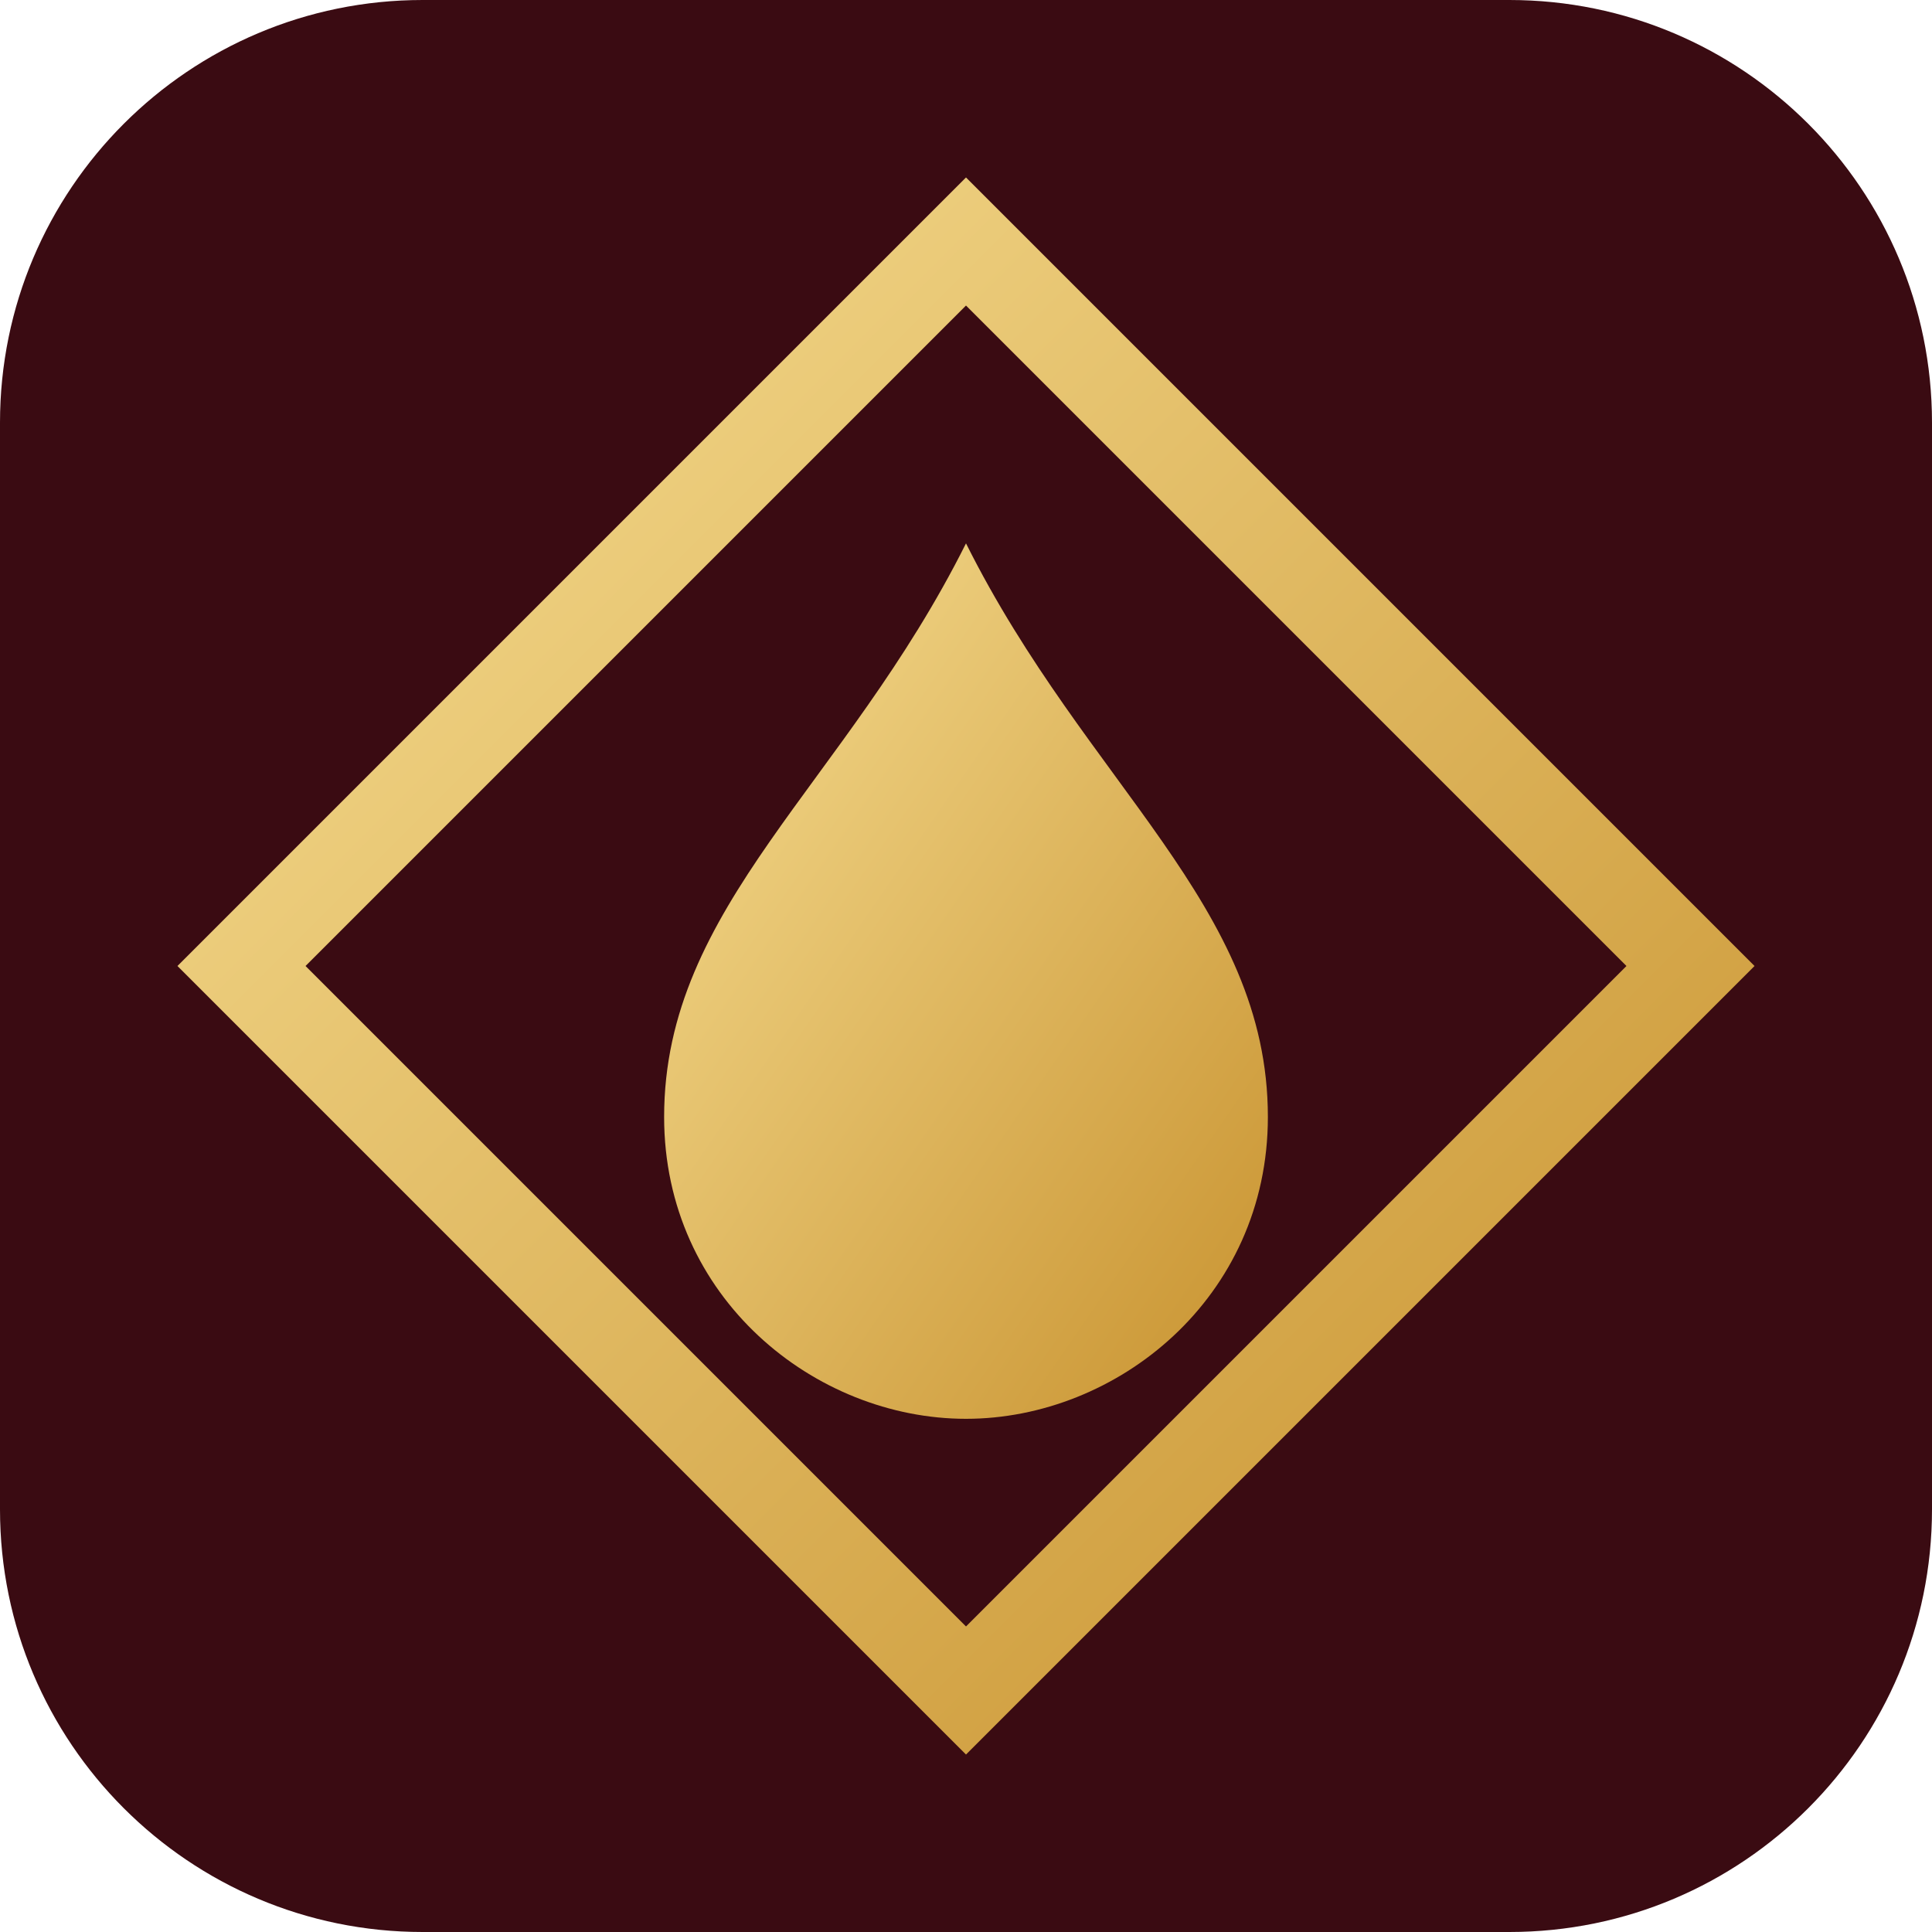
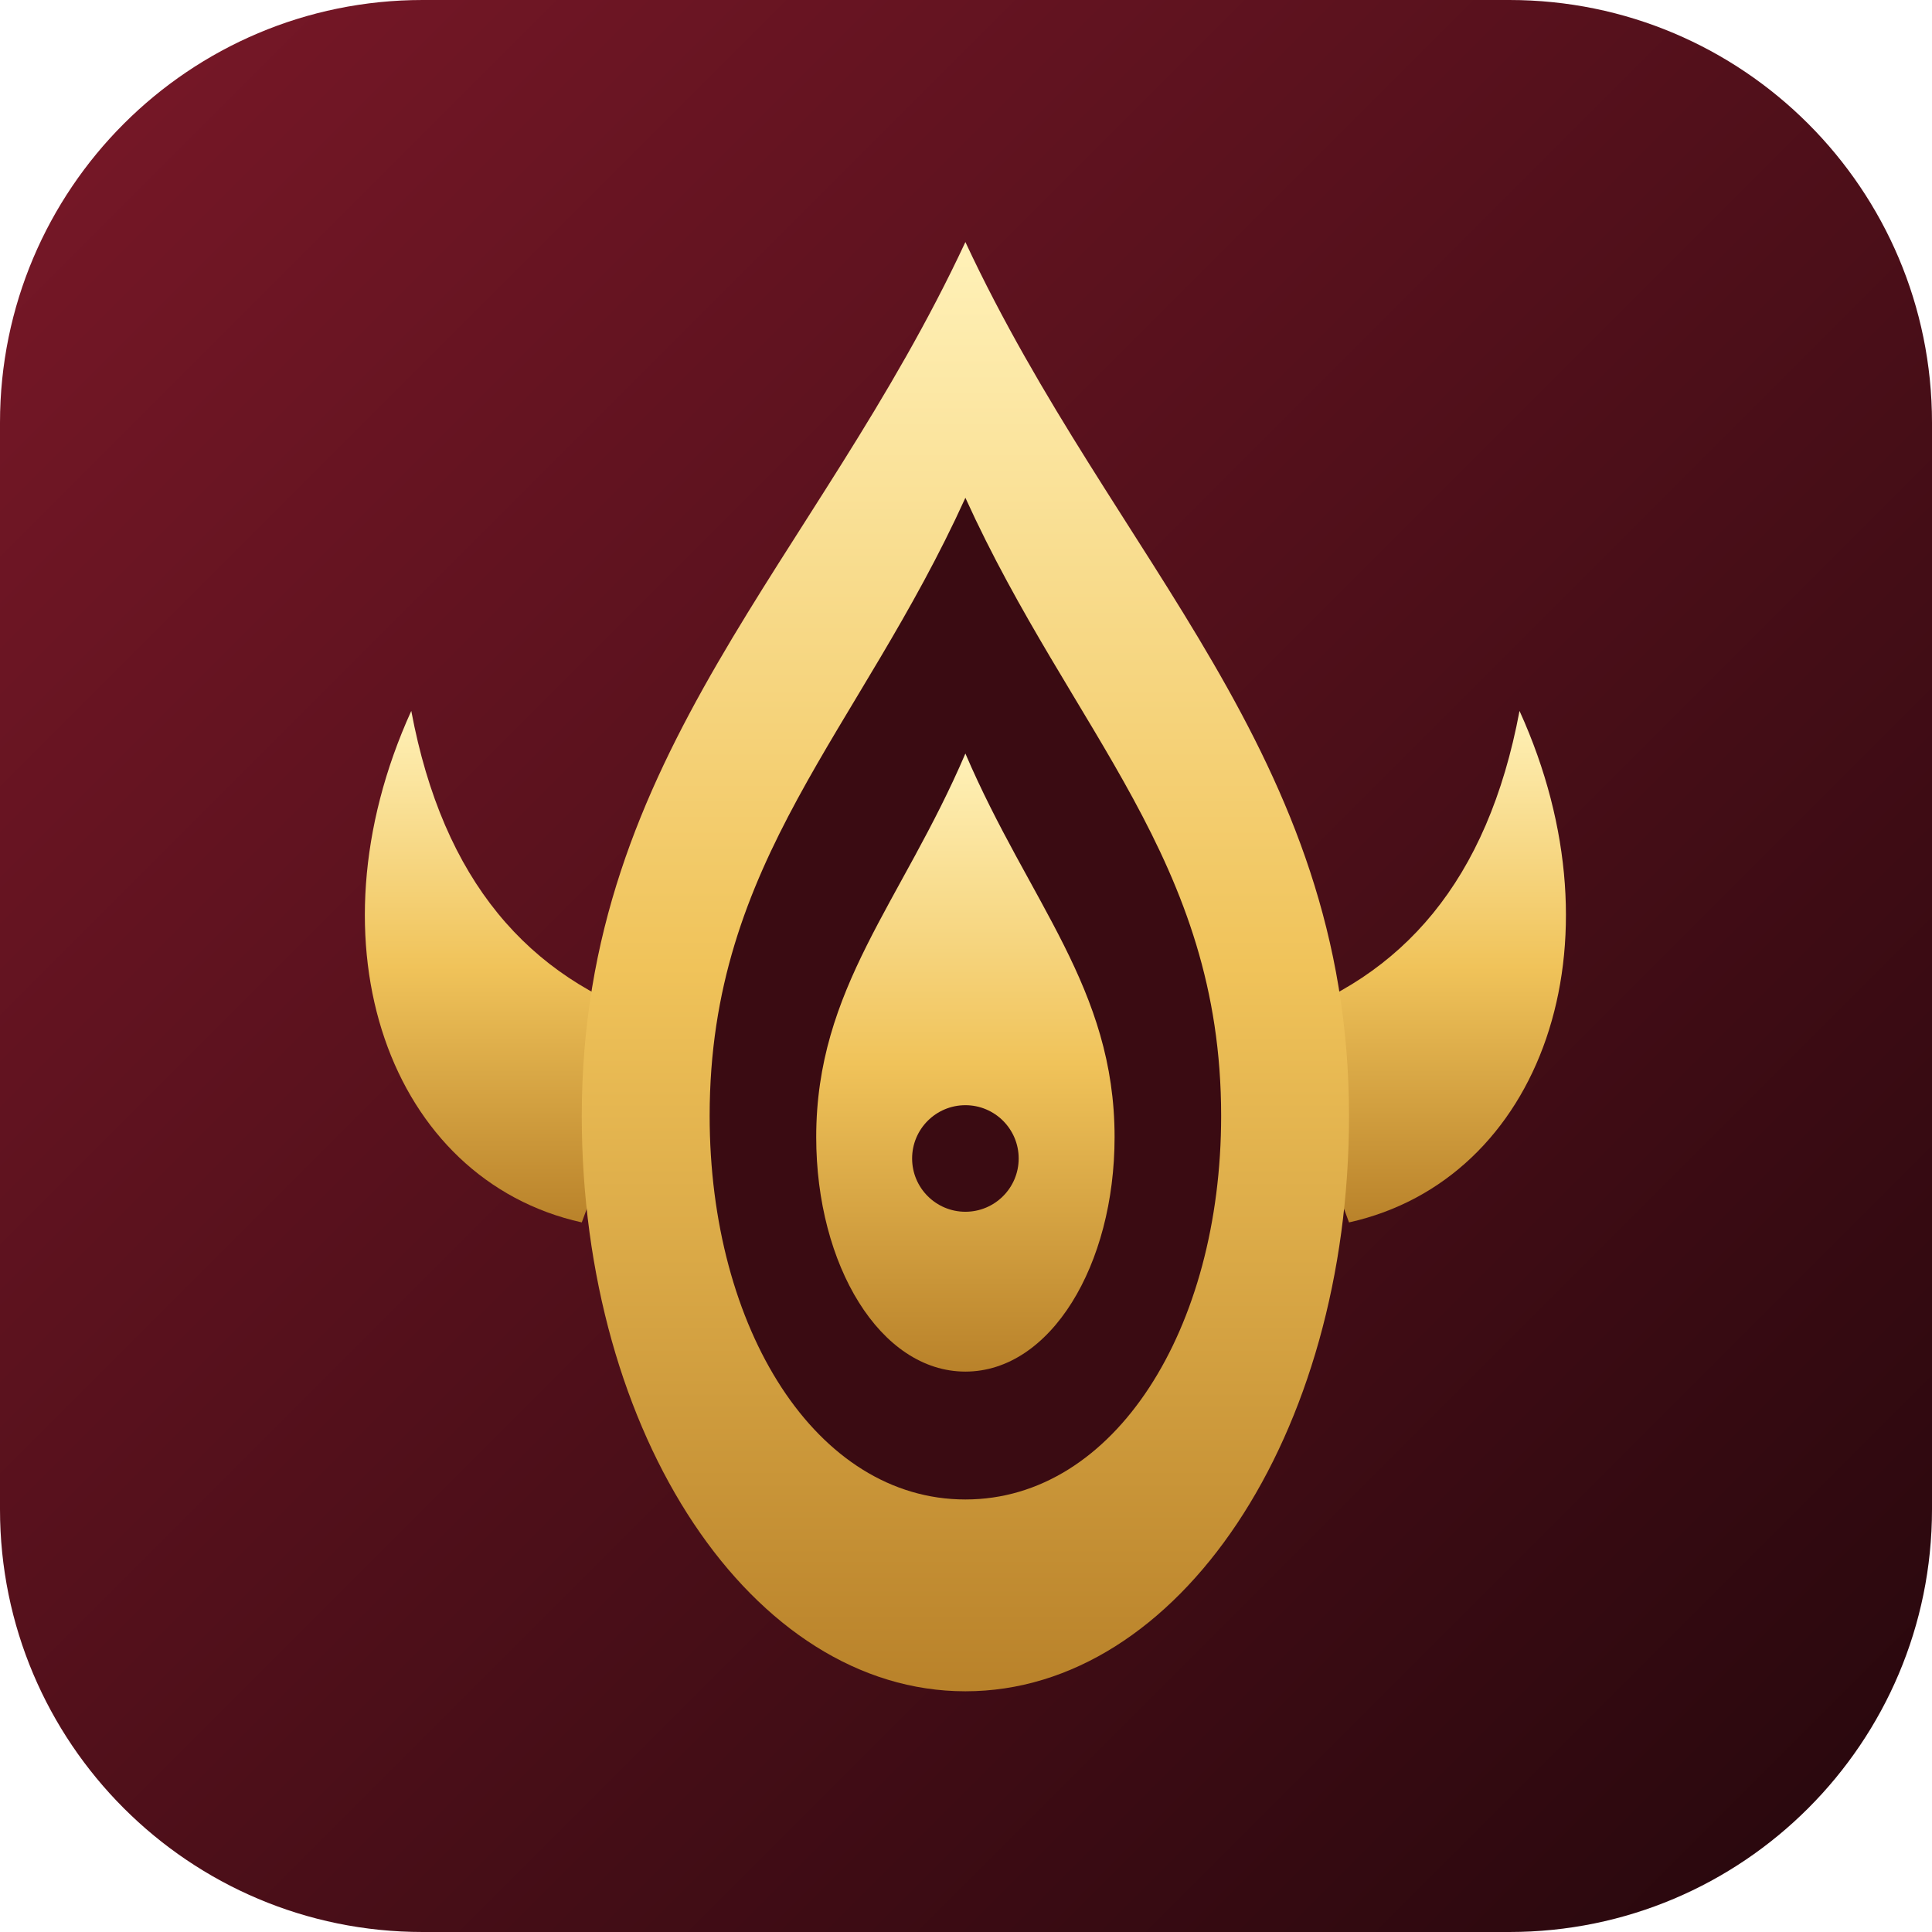
<svg xmlns="http://www.w3.org/2000/svg" viewBox="0 0 64 64">
  <defs>
-     <linearGradient id="g" x1="0" y1="0" x2="1" y2="1">
-       <stop offset="0" stop-color="#f6dd91" />
-       <stop offset="1" stop-color="#c8922f" />
+     <linearGradient id="g" x1="0" y1="0" x2="0" y2="1">
+       <stop offset="0" stop-color="#fff1b8" />
+       <stop offset="0.5" stop-color="#f0c35a" />
+       <stop offset="1" stop-color="#b9822a" />
+     </linearGradient>
+     <linearGradient id="bg" x1="0" y1="0" x2="1" y2="1">
+       <stop offset="0" stop-color="#7a1828" />
+       <stop offset="1" stop-color="#25070c" />
    </linearGradient>
  </defs>
-   <rect width="64" height="64" rx="14" fill="#3a0b12" />
-   <path d="M32 8 L56 32 L32 56 L8 32 Z" fill="none" stroke="url(#g)" stroke-width="3" />
-   <path d="M32 18 C36 26 42 30 42 37 C42 43 37 47 32 47 C27 47 22 43 22 37 C22 30 28 26 32 18 Z" fill="url(#g)" />
+   <rect width="64" height="64" rx="14" fill="url(#bg)" />
+   <g transform="translate(10.8 5.9) scale(0.353)">
+     <path d="M24 98 C6 94 -2 72 8 50 C11 66 19 75 31 79 Z" fill="url(#g)" />
+     <path d="M96 98 C114 94 122 72 112 50 C109 66 101 75 89 79 Z" fill="url(#g)" />
+     <path d="M60 6 C74 36 96 54 96 88 C96 118 80 142 60 142 C40 142 24 118 24 88 C24 54 46 36 60 6 Z" fill="url(#g)" />
+     <path d="M60 30 C70 52 84 64 84 88 C84 108 74 124 60 124 C46 124 36 108 36 88 C36 64 50 52 60 30 Z" fill="#3a0b12" />
+     <path d="M60 54 C66 68 74 76 74 90 C74 102 68 112 60 112 C52 112 46 102 46 90 C46 76 54 68 60 54 Z" fill="url(#g)" />
+     <circle cx="60" cy="92" r="5" fill="#3a0b12" />
+   </g>
</svg>
